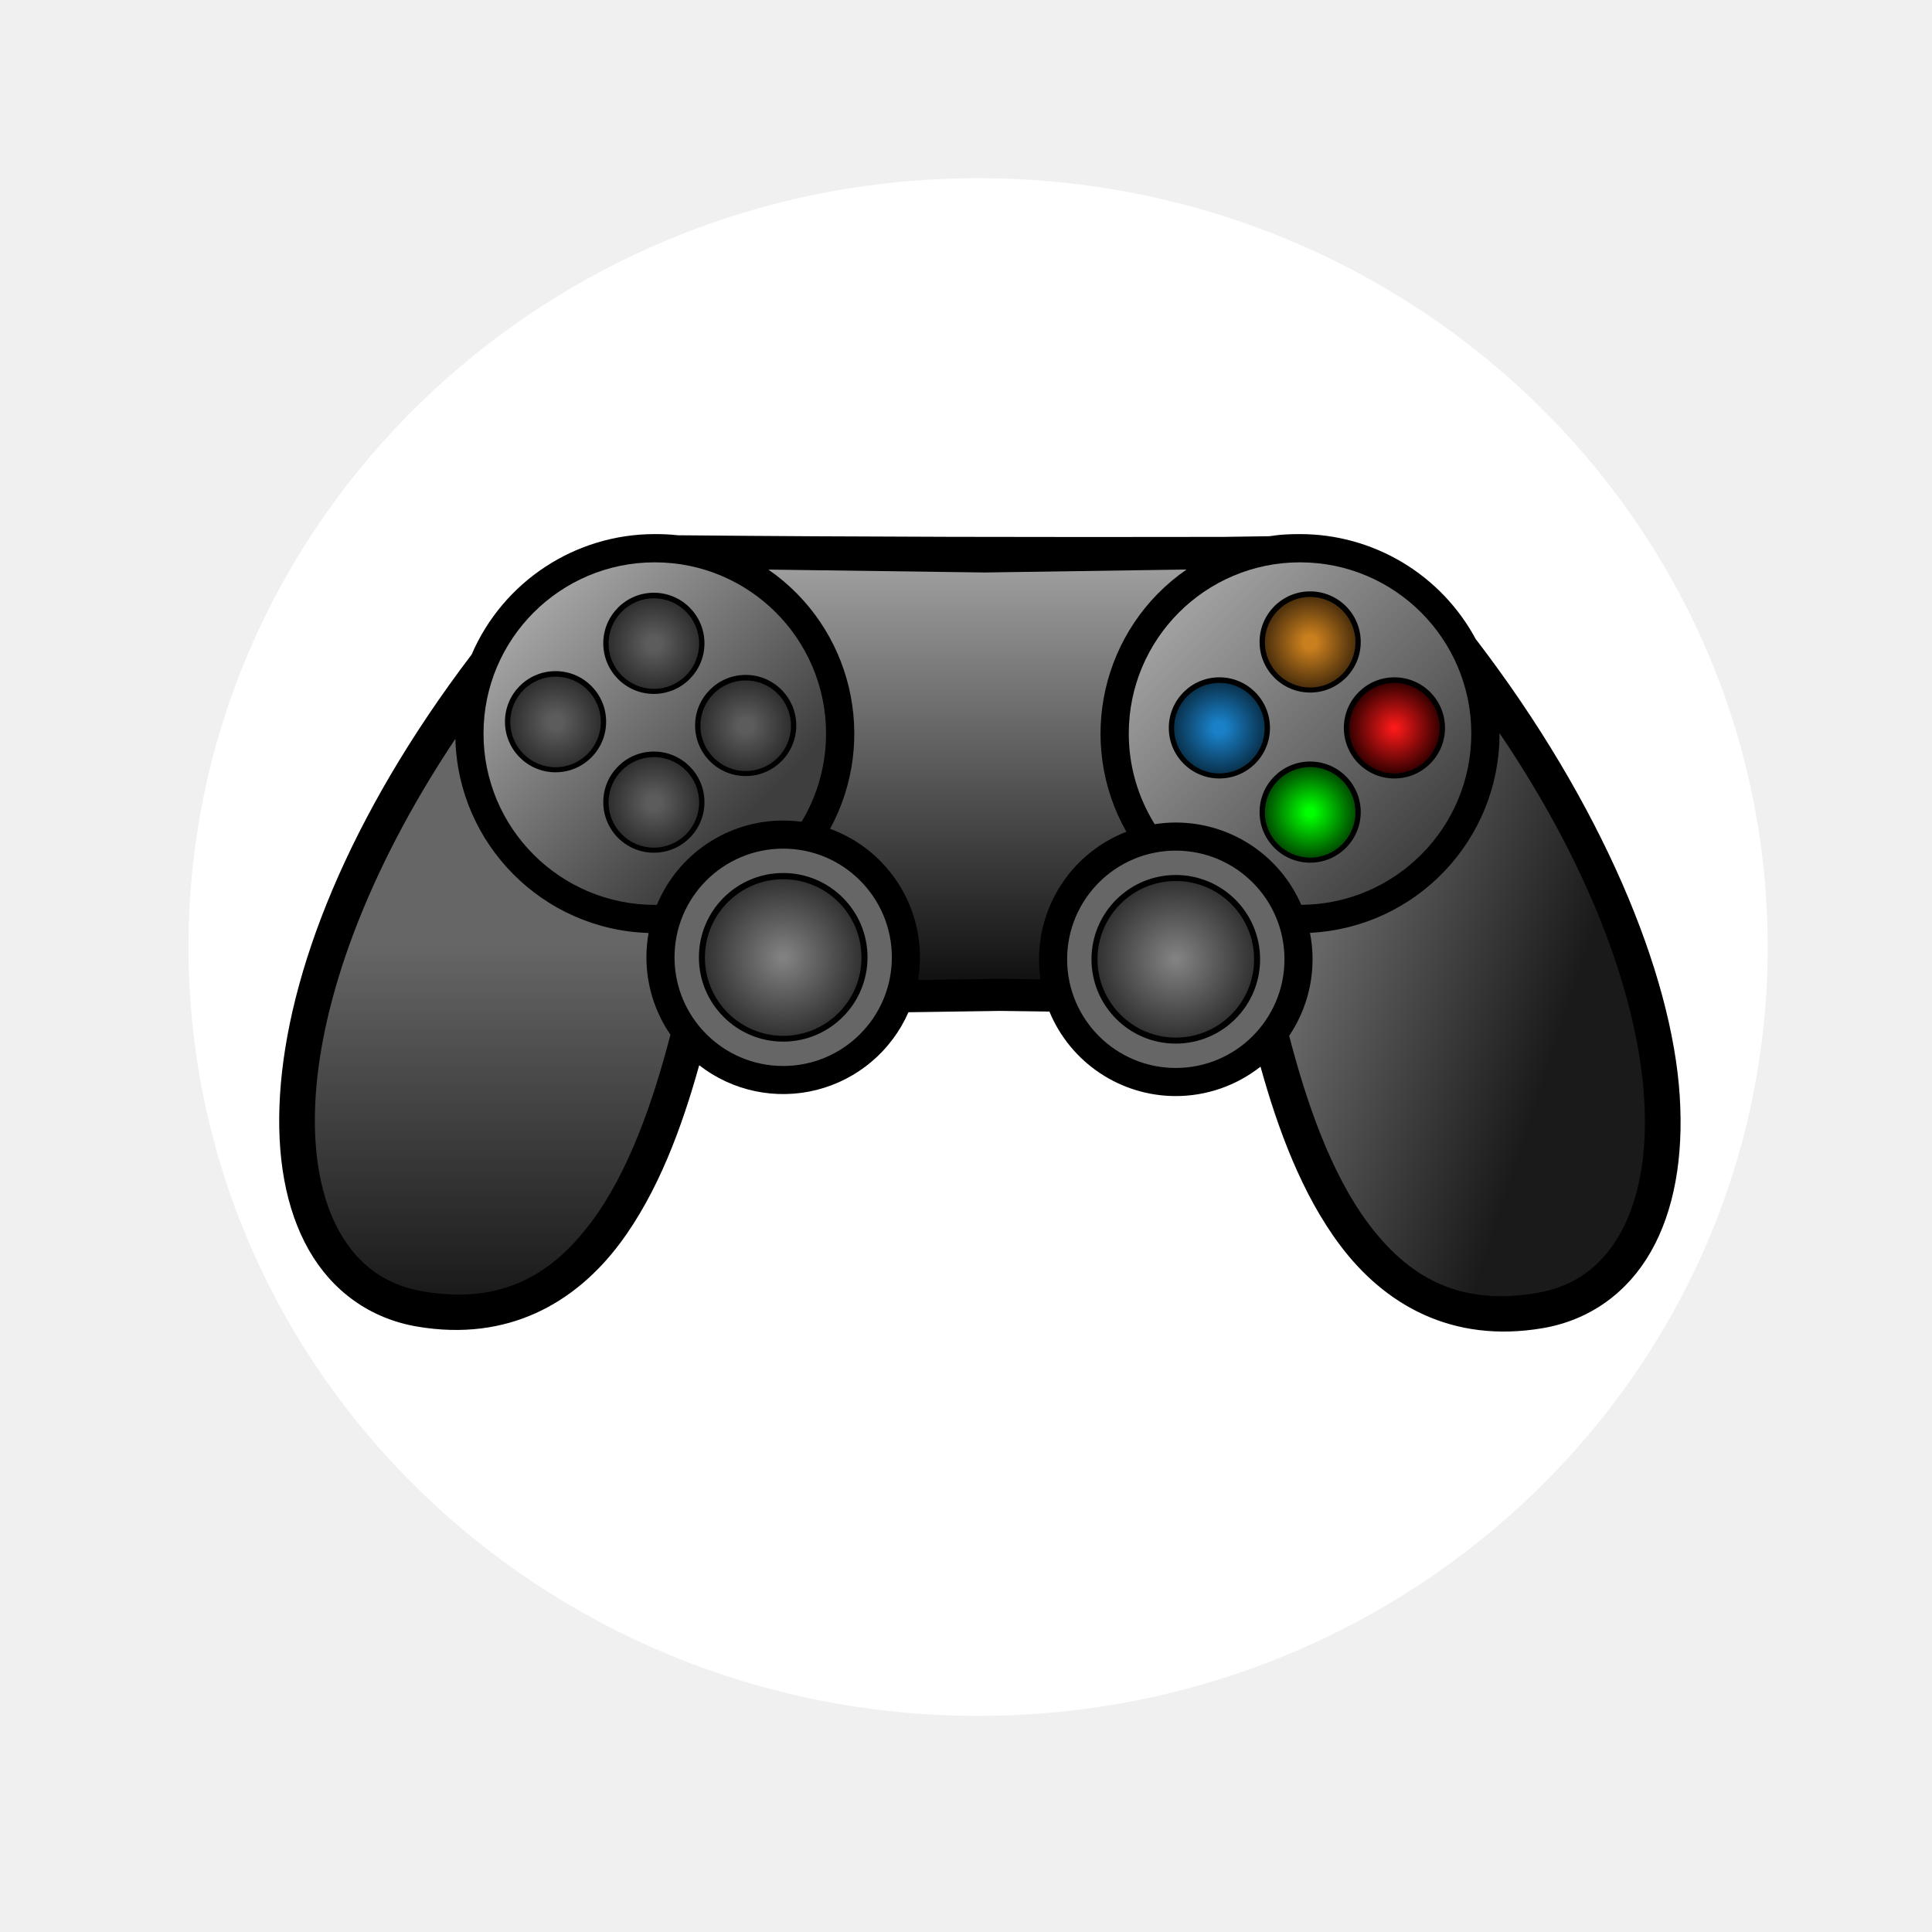
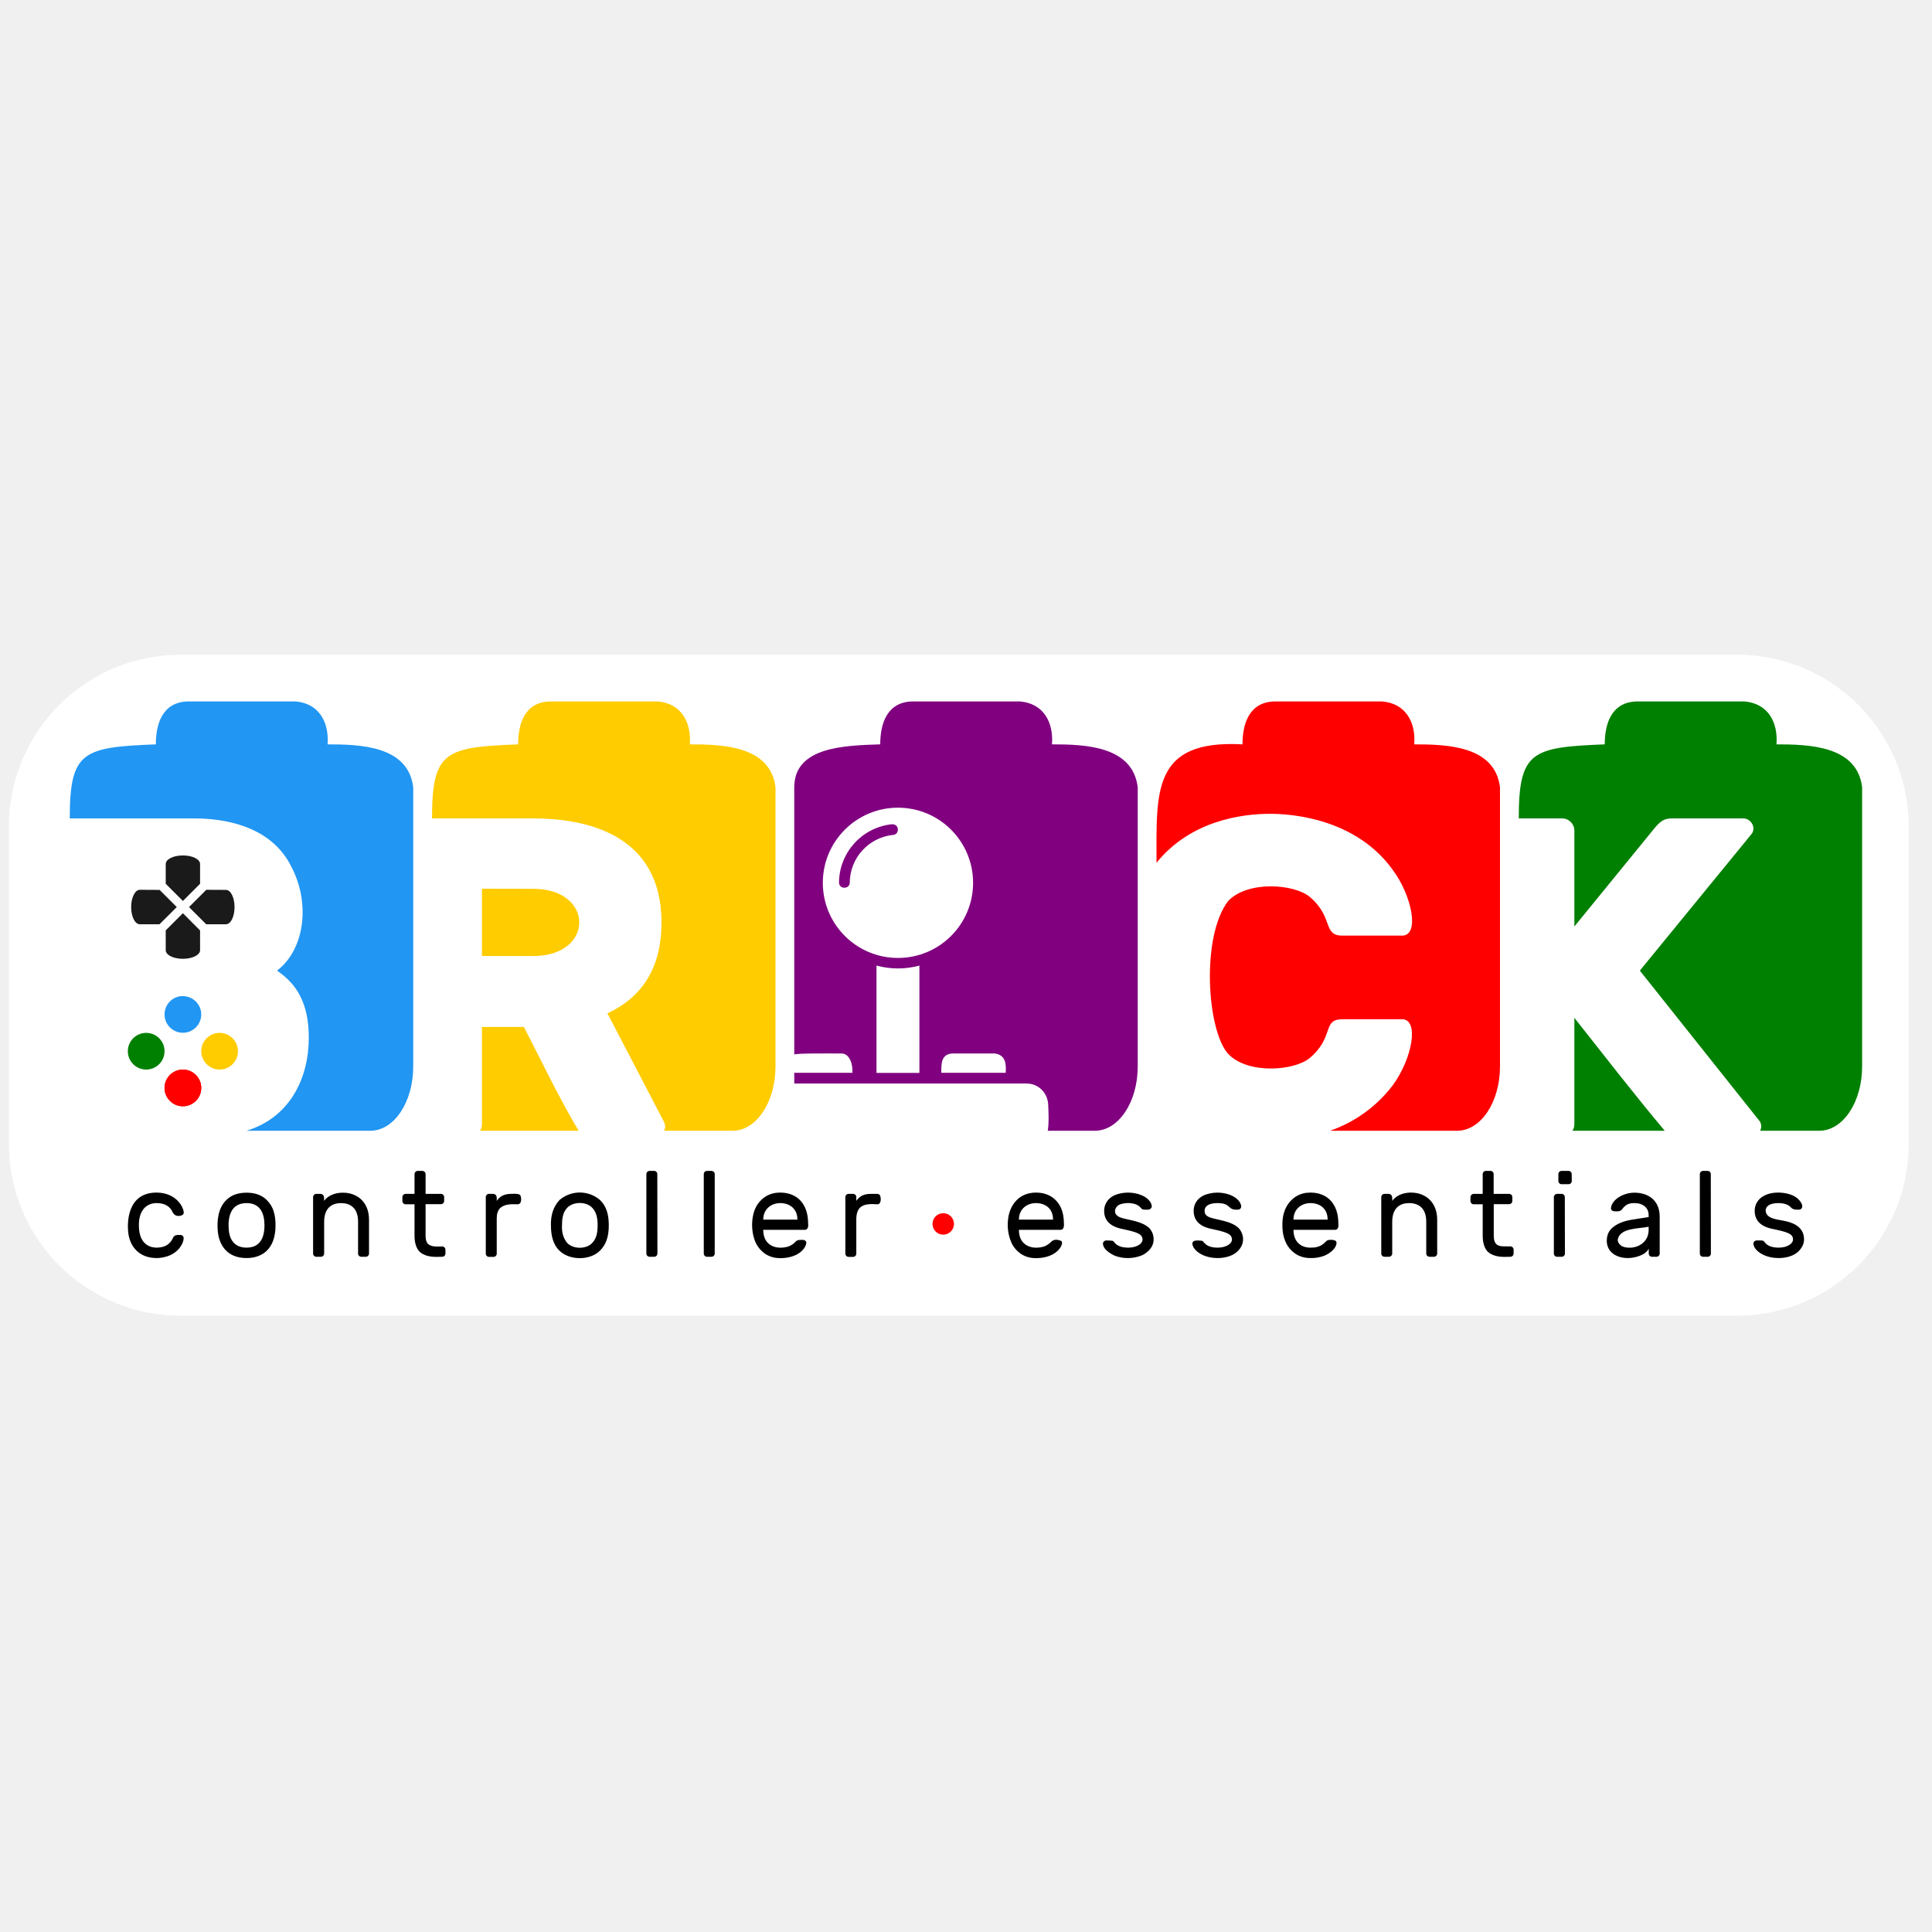
- <svg xmlns="http://www.w3.org/2000/svg" xmlns:xlink="http://www.w3.org/1999/xlink" width="1024" height="1024" clip-rule="evenodd" fill-rule="evenodd" xml:space="preserve">
-   <defs>
-     <linearGradient id="q" x1="0.13" x2="1.07" xlink:href="#f" y1="0.3" y2="0.79" />
-     <linearGradient id="o">
-       <stop offset="0" stop-color="#111" />
-       <stop offset="1" stop-color="#9d9d9d" />
-     </linearGradient>
-     <linearGradient id="b">
-       <stop offset="0" stop-color="#1a1a1a" />
-       <stop offset="0.63" stop-color="#666" />
-     </linearGradient>
-     <linearGradient id="j">
-       <stop offset="0.04" stop-color="#818181" />
-       <stop offset="1" stop-color="#323232" />
-     </linearGradient>
-     <linearGradient id="i">
-       <stop offset="0.14" stop-color="#1a80c7" />
-       <stop offset="1" stop-color="#09334f" />
-     </linearGradient>
-     <linearGradient id="h">
-       <stop offset="0.15" stop-color="#c97f1e" />
-       <stop offset="1" stop-color="#4d300c" />
-     </linearGradient>
-     <linearGradient id="g">
-       <stop offset="0.16" stop-color="#5c5c5c" />
-       <stop offset="1" stop-color="#2e2e2e" />
-     </linearGradient>
-     <linearGradient id="k">
-       <stop offset="0.09" stop-color="#0f0" />
-       <stop offset="1" stop-color="#004d00" />
-     </linearGradient>
-     <linearGradient id="l">
-       <stop offset="0.02" stop-color="#ff1a1a" />
-       <stop offset="1" stop-color="#380000" />
-     </linearGradient>
-     <linearGradient id="r" x1="0.5" x2="0.5" xlink:href="#b" y1="1" y2="0" />
-     <linearGradient id="f">
-       <stop offset="0" stop-color="#666" />
-       <stop offset="0.63" stop-color="#1a1a1a" />
-     </linearGradient>
-     <linearGradient id="n">
-       <stop offset="0" stop-color="#a1a1a1" />
-       <stop offset="1" stop-color="#404040" />
-     </linearGradient>
-     <linearGradient id="C" x1="0.15" x2="0.86" xlink:href="#n" y1="0.14" y2="0.85" />
-     <linearGradient id="m">
-       <stop offset="0" stop-color="#a3a3a3" />
-       <stop offset="0.88" stop-color="#3e3e3e" />
-     </linearGradient>
-     <linearGradient id="B" x1="0.15" x2="0.84" xlink:href="#m" y1="0.15" y2="0.84" />
-     <linearGradient id="D" x1="0.5" x2="0.5" xlink:href="#o" y1="1" y2="0" />
-     <radialGradient cx="294.45" cy="382.65" fx="294.45" fy="382.65" gradientTransform="matrix(.92958 0 0 .92958 72.85 69.574)" gradientUnits="userSpaceOnUse" id="u" r="25.82" xlink:href="#g" />
-     <radialGradient cx="694.41" cy="340.39" fx="694.41" fy="340.39" gradientTransform="matrix(.92958 0 0 .92958 48.898 23.969)" gradientUnits="userSpaceOnUse" id="z" r="25.82" xlink:href="#h" />
-     <radialGradient cx="739.08" cy="385.93" fx="739.08" fy="385.93" gradientTransform="matrix(.92958 0 0 .92958 52.043 27.176)" gradientUnits="userSpaceOnUse" id="y" r="25.82" xlink:href="#l" />
-     <radialGradient cx="694.41" cy="430.56" fx="694.41" fy="430.56" gradientTransform="matrix(.92958 0 0 .92958 48.898 30.318)" gradientUnits="userSpaceOnUse" id="x" r="25.82" xlink:href="#k" />
-     <radialGradient cx="646.3" cy="385.93" fx="646.3" fy="385.93" gradientTransform="matrix(.92958 0 0 .92958 45.51 27.176)" gradientUnits="userSpaceOnUse" id="A" r="25.82" xlink:href="#i" />
-     <radialGradient cx="415.11" cy="507.52" fx="415.11" fy="507.52" gradientTransform="translate(231.673 29.76) scale(.94318)" gradientUnits="userSpaceOnUse" id="p" r="44" xlink:href="#j" />
-     <radialGradient cx="294.45" cy="382.65" fx="294.45" fy="382.65" gradientTransform="matrix(.92958 0 0 .92958 121.515 28.945)" gradientUnits="userSpaceOnUse" id="v" r="25.82" xlink:href="#g" />
-     <radialGradient cx="294.45" cy="382.65" fx="294.45" fy="382.65" gradientTransform="matrix(.92958 0 0 .92958 72.85 -14.598)" gradientUnits="userSpaceOnUse" id="w" r="25.82" xlink:href="#g" />
-     <radialGradient cx="294.45" cy="382.65" fx="294.45" fy="382.65" gradientTransform="matrix(.92958 0 0 .92958 20.734 26.945)" gradientUnits="userSpaceOnUse" id="s" r="25.82" xlink:href="#g" />
-     <radialGradient cx="415.11" cy="507.52" fx="415.11" fy="507.52" gradientTransform="translate(23.586 28.837) scale(.94318)" gradientUnits="userSpaceOnUse" id="t" r="44" xlink:href="#j" />
-   </defs>
-   <g class="layer">
-     <ellipse cx="518.41" cy="501.95" fill="#ffffff" id="svg_23" rx="418.5" ry="407.5" stroke="#bc6d6d" stroke-width="0" />
-     <path d="m359.18,283.69c-3.99,-0.46 -8.12,-0.61 -12.13,-0.61l-0.08,0c-42.17,0.03 -80.3,25.12 -97.01,63.85c-65.44,86.16 -97.46,168.65 -101.54,233.21c-2.06,32.56 2.97,60.72 15.25,82.35c12.28,21.63 32.29,36.35 57.41,40.62c48.2,8.19 83.85,-12.57 107.43,-44.03c20.26,-27.03 32.93,-61.62 42.08,-94.48a72.49,72.49 0 0 0 110.9,-28.09l48.67,-0.71l26.05,0.35c11.21,27.11 37.65,44.79 66.98,44.79a72.49,72.49 0 0 0 44.91,-15.59c9.15,32.89 21.83,67.53 42.11,94.58c23.58,31.46 59.22,52.22 107.43,44.03c25.11,-4.26 45.13,-18.99 57.4,-40.62c12.28,-21.62 17.32,-49.79 15.26,-82.35c-4.12,-65.14 -41.34,-155.08 -107.97,-242.07l0.02,0.15c-18.38,-34.46 -54.25,-55.99 -93.3,-55.99l-0.08,0c-12.16,0.01 -15.04,1.24 -17.08,1.14l-23.32,0.34c-96.7,0.18 -192.71,0.04 -289.39,-0.86" fill="#000" id="svg_1" />
-     <path d="m623.19,450.85c-31.8,0 -57.59,25.79 -57.59,57.6c0,31.81 25.78,57.59 57.59,57.59c31.81,0 57.6,-25.78 57.6,-57.59c0,-31.81 -25.79,-57.6 -57.6,-57.6zm0.01,12.91c24.68,0 44.68,20.01 44.68,44.69c0,24.68 -20,44.68 -44.68,44.68c-24.68,0 -44.69,-20 -44.69,-44.68c0,-24.68 20.01,-44.69 44.69,-44.69zm-208.09,-13.96c-31.81,0 -57.6,25.78 -57.6,57.59c0,31.81 25.79,57.6 57.6,57.6c31.81,0 57.59,-25.79 57.59,-57.6c0,-31.81 -25.78,-57.59 -57.59,-57.59zm0,12.91c24.68,0 44.69,20 44.69,44.68c0,24.68 -20.01,44.69 -44.69,44.69c-24.68,0 -44.68,-20.01 -44.68,-44.69s20,-44.68 44.68,-44.68z" fill="#666" id="svg_2" />
-     <path d="m344.02,493.23a72.49,72.49 0 0 0 -0.13,0.64a72.49,72.49 0 0 1 0.13,-0.64zm349.52,-2.3a72.49,72.49 0 0 1 0.1,0.44a72.49,72.49 0 0 0 -0.1,-0.44zm-348.89,-0.56a72.49,72.49 0 0 0 -0.33,1.39a72.49,72.49 0 0 1 0.33,-1.39zm0.31,-1.26a72.49,72.49 0 0 0 -0.14,0.56a72.49,72.49 0 0 1 0.14,-0.56z" fill="#d45500" id="svg_3" />
-     <path d="m344.02,493.23zm349.52,-2.3zm-348.89,-0.56zm0.31,-1.26zm348.01,-0.32zm-345.59,-7.23z" id="svg_4" />
-     <circle cx="623.2" cy="508.45" fill="url(#p)" fill-rule="evenodd" id="svg_5" r="41.5" stroke-linecap="round" stroke-linejoin="round" stroke-width="0.58" />
-     <path d="m415.11,467.67c21.94,0 39.72,17.79 39.72,39.72c0,21.94 -17.78,39.72 -39.72,39.72c-21.94,0 -39.72,-17.78 -39.72,-39.72c0,-21.94 17.78,-39.72 39.72,-39.72z" fill="#999" id="svg_6" />
-     <path d="m438.35,438.73zm166.41,-0.39zm-168.46,-0.27zm-3.41,-0.95a71.61,71.61 0 0 1 1.35,0.35a70.84,70.84 0 0 1 -1.35,-0.35zm178.08,-0.12zm-180.2,-0.39zm-2.02,-0.41zm-1.29,-0.24zm-2.19,-0.34z" id="svg_7" />
-     <path d="m794.78,388.57c49.37,72.98 73.35,141.27 76.66,193.61c1.89,29.92 -2.97,54.46 -12.83,71.83c-9.86,17.38 -24.23,27.94 -44.14,31.32c-41.84,7.11 -68.38,-9.04 -89.14,-36.73c-19.97,-26.65 -32.9,-64.39 -42.04,-99.61a72.49,72.49 0 0 0 12.39,-40.54a72.49,72.49 0 0 0 -1.37,-14.03a105.73,105.73 0 0 0 100.47,-105.6a105.73,105.73 0 0 0 0,-0.25z" fill="url(#q)" id="svg_8" />
-     <path d="m241.35,391.57a105.73,105.73 0 0 0 102.42,102.93a72.49,72.49 0 0 0 -1.15,12.89a72.49,72.49 0 0 0 12.73,41.04c-9.13,35.14 -22.05,72.75 -41.97,99.32c-20.75,27.69 -47.3,43.84 -89.14,36.73c-19.9,-3.38 -34.27,-13.95 -44.14,-31.32c-9.86,-17.37 -14.72,-41.91 -12.82,-71.83c3.25,-51.41 26.44,-118.23 74.07,-189.76z" fill="url(#r)" id="svg_9" />
-     <circle cx="294.45" cy="382.65" fill="url(#s)" fill-rule="evenodd" id="svg_10" r="24" stroke-linecap="round" stroke-linejoin="round" stroke-width="0.34" />
-     <circle cx="415.11" cy="507.52" fill="url(#t)" fill-rule="evenodd" id="svg_11" r="41.5" stroke-linecap="round" stroke-linejoin="round" stroke-width="0.58" />
-     <path d="m344.02,493.23a72.49,72.49 0 0 0 -0.13,0.64a72.49,72.49 0 0 1 0.13,-0.64zm349.52,-2.3a72.49,72.49 0 0 1 0.1,0.44a72.49,72.49 0 0 0 -0.1,-0.44zm-348.89,-0.56a72.49,72.49 0 0 0 -0.33,1.39a72.49,72.49 0 0 1 0.33,-1.39zm0.31,-1.26a72.49,72.49 0 0 0 -0.14,0.56a72.49,72.49 0 0 1 0.14,-0.56z" fill="#d45500" id="svg_12" />
-     <circle cx="346.56" cy="425.28" fill="url(#u)" fill-rule="evenodd" id="svg_13" r="24" stroke-linecap="round" stroke-linejoin="round" stroke-width="0.34" />
-     <circle cx="395.23" cy="384.65" fill="url(#v)" fill-rule="evenodd" id="svg_14" r="24" stroke-linecap="round" stroke-linejoin="round" stroke-width="0.34" />
-     <circle cx="346.56" cy="341.11" fill="url(#w)" fill-rule="evenodd" id="svg_15" r="24" stroke-linecap="round" stroke-linejoin="round" stroke-width="0.34" />
-     <circle cx="694.41" cy="430.56" fill="url(#x)" fill-rule="evenodd" id="svg_16" r="24" stroke-linecap="round" stroke-linejoin="round" stroke-width="0.34" />
-     <circle cx="739.08" cy="385.93" fill="url(#y)" fill-rule="evenodd" id="svg_17" r="24" stroke-linecap="round" stroke-linejoin="round" stroke-width="0.34" />
-     <circle cx="694.41" cy="340.39" fill="url(#z)" fill-rule="evenodd" id="svg_18" r="24" stroke-linecap="round" stroke-linejoin="round" stroke-width="0.34" />
-     <circle cx="646.3" cy="385.93" fill="url(#A)" fill-rule="evenodd" id="svg_19" r="24" stroke-linecap="round" stroke-linejoin="round" stroke-width="0.34" />
-     <path d="m347.05,298.05c-50.13,0 -90.78,40.64 -90.78,90.77c0,50.13 40.64,90.77 90.78,90.77c0.37,0 0.74,0 1.12,-0.01c11.23,-27.04 37.63,-44.66 66.91,-44.68l0.03,0a72.49,72.49 0 0 1 9.75,0.66a90.77,90.77 0 0 0 12.96,-46.74c0,-50.13 -40.64,-90.77 -90.77,-90.77zm-0.49,16.11c14.81,0 26.82,12.01 26.82,26.82c0,14.8 -12.01,26.81 -26.82,26.81c-14.81,0 -26.81,-12.01 -26.81,-26.81c0,-14.81 12,-26.82 26.81,-26.82zm-52.11,41.55c14.81,0 26.81,12 26.81,26.81c0,14.81 -12.01,26.81 -26.81,26.81c-14.81,0 -26.81,-12 -26.81,-26.81c0,-14.81 12,-26.81 26.8,-26.81l0.01,0zm100.78,2c14.81,0 26.81,12 26.81,26.81c0,14.81 -12.01,26.81 -26.81,26.81c-14.81,0 -26.81,-12 -26.81,-26.81c0,-14.81 12,-26.81 26.81,-26.81zm-48.67,40.63c14.81,0 26.82,12 26.82,26.81c0,14.81 -12.01,26.81 -26.82,26.81c-14.81,0 -26.81,-12 -26.81,-26.81c0,-14.81 12,-26.81 26.81,-26.81z" fill="url(#B)" id="svg_20" />
-     <path d="m689.05,298.05c-50.14,0 -90.78,40.64 -90.78,90.77a90.77,90.77 0 0 0 13.74,48.01a72.52,72.52 0 0 1 11.15,-0.87l0.03,0c28.98,0 55.17,17.25 66.61,43.88l-0.11,-0.25c49.88,-0.36 90.13,-40.89 90.13,-90.77c0,-50.13 -40.64,-90.77 -90.77,-90.77zm5.36,15.39c14.81,0 26.81,12.01 26.81,26.82c0,14.8 -12,26.81 -26.81,26.81c-14.81,0 -26.81,-12.01 -26.81,-26.81c0,-14.81 12,-26.82 26.81,-26.82zm-48.11,45.55c14.8,0 26.81,12 26.81,26.81c0,14.81 -12.01,26.81 -26.81,26.81c-14.81,0 -26.81,-12 -26.81,-26.81c-0.01,-14.81 12,-26.81 26.81,-26.81zm92.78,0c14.81,0 26.81,12 26.81,26.81c0,14.81 -12.01,26.81 -26.81,26.81c-14.81,0 -26.81,-12 -26.81,-26.81c0,-14.81 12,-26.81 26.81,-26.81zm-44.67,44.63c14.81,0 26.81,12 26.81,26.81c0,14.8 -12,26.81 -26.81,26.81c-14.81,0 -26.81,-12 -26.81,-26.81c0,-14.81 12,-26.81 26.81,-26.81z" fill="url(#C)" id="svg_21" />
-     <path d="m628.9,301.86a105.73,105.73 0 0 0 -31.9,139c-27.9,10.81 -46.29,37.66 -46.29,67.59c0,3.55 0.26,7.11 0.78,10.62l-21.34,-0.28l-43.56,0.64a72.49,72.49 0 0 0 1.01,-12.04c0,-30.55 -19.16,-57.83 -47.9,-68.19a73.48,73.48 0 0 0 0.26,0.09a105.73,105.73 0 0 0 -32.71,-137.4l114.62,1.54l107.03,-1.57z" fill="url(#D)" id="svg_22" />
-   </g>
+ <svg xmlns="http://www.w3.org/2000/svg" xml:space="preserve" width="180mm" height="180mm" viewBox="0 0 180 180">
+   <rect width="177" height="61.58" x=".83" y="61" fill="#fff" paint-order="stroke fill markers" rx="16" ry="16" />
+   <path d="M14.58 116.24c.75 0 1.26-.3 1.52-.88.13-.32.4-.31.71-.3.16 0 .3.12.3.28 0 .25-.1.53-.3.82-.67.97-1.86 1.05-2.23 1.05-1.57 0-2.57-1.04-2.65-2.6-.04-.5-.17-3.5 2.65-3.5 1.73 0 2.5 1.23 2.54 1.86 0 .08-.03.15-.1.21-.05.05-.62.31-.92-.21-.26-.6-.77-.88-1.52-.88-.88 0-1.79.63-1.62 2.47.15 1.56 1.26 1.68 1.62 1.68zm11.09-2.07c0 2.24-1.28 3.04-2.7 3.04-1.83 0-2.57-1.23-2.68-2.52-.08-.9 0-2.12.8-2.89.46-.46 1.09-.68 1.88-.68.79 0 1.42.22 1.88.68.62.6.82 1.38.82 2.37zm-2.7-2.08c-1.6 0-1.75 1.5-1.65 2.55.05.56.33 1.6 1.65 1.6 1.37 0 1.67-1.1 1.67-2.07 0-1.06-.35-2.08-1.67-2.08zm11.41 4.7a.3.3 0 0 1-.3.3h-.42a.3.3 0 0 1-.3-.3v-2.98c0-1.31-.78-1.72-1.58-1.72-1.4 0-1.58 1.13-1.58 1.72v2.98a.3.3 0 0 1-.3.3h-.43a.3.3 0 0 1-.3-.3v-5.26c0-.16.14-.3.3-.3h.42c.36.07.3.36.3.65.52-.67 1.33-.76 1.76-.76 1.35 0 2.43.89 2.43 2.52zm5.27-1.67c0 .33.06.57.2.75.35.34.89.26 1.35.26.16 0 .3.13.3.3v.36a.3.3 0 0 1-.3.3c-.77.03-1.53.05-2.13-.49-.3-.34-.45-.83-.45-1.48v-2.92h-.83a.3.3 0 0 1-.3-.3v-.37c0-.16.13-.3.3-.3h.83v-1.84c0-.17.14-.3.3-.3h.43c.16 0 .3.13.3.3v1.84h1.43c.17 0 .3.14.3.3v.36a.3.3 0 0 1-.3.3h-1.43zm8.8-3.8c.14.18.2.88-.22.88-.58-.01-1.15-.05-1.62.34-.22.22-.33.54-.33.96v3.3a.3.3 0 0 1-.3.3h-.42a.3.3 0 0 1-.3-.3v-5.27c0-.16.13-.3.3-.3h.42c.35.07.3.36.3.65.34-.5.79-.65 1.37-.65.28-.01.55-.04.8.09zm8.27 2.85c0 1.05-.26 1.8-.83 2.36-.93.92-2.81.92-3.76 0-.64-.62-.8-1.5-.8-2.36-.03-.87.19-1.72.8-2.37a2.9 2.9 0 0 1 3.77 0c.62.6.82 1.38.82 2.37zm-1.54-1.64c-.55-.6-1.77-.6-2.34 0-.42.45-.48 1.05-.48 1.64-.03.6.1 1.16.48 1.63.57.6 1.79.6 2.34 0 .31-.33.5-.78.5-1.63 0-.79-.15-1.27-.5-1.64zm6.07 4.26a.3.3 0 0 1-.3.3h-.43a.3.3 0 0 1-.3-.3v-7.4c0-.17.14-.3.3-.3h.42c.17 0 .3.13.3.3zm5.34 0a.3.3 0 0 1-.3.3h-.42a.3.3 0 0 1-.3-.3v-7.4c0-.17.13-.3.3-.3h.41c.17 0 .31.13.31.3zm6.1-5.68c1.62 0 2.6 1.1 2.6 2.86.03.18.03.61-.3.61h-3.88c0 .42.1.9.45 1.24.7.67 1.8.37 2 .27.21-.1.4-.23.56-.41.2-.2.45-.16.7-.16.19 0 .32.14.3.3-.08.58-.85 1.4-2.43 1.4-1.26 0-1.9-.77-2.19-1.26-.54-.97-.6-2.6 0-3.63.3-.49.94-1.22 2.19-1.22zm1.6 2.52v-.03c0-.92-.65-1.51-1.6-1.51-.8 0-1.56.52-1.58 1.5v.04zm7.45-2.4a.3.3 0 0 1 .21.09c.14.17.14.65 0 .79a.27.27 0 0 1-.21.09c-1.34-.1-1.9.18-1.96 1.3v3.3a.3.3 0 0 1-.3.3h-.42a.3.3 0 0 1-.3-.3v-5.27c0-.16.13-.3.3-.3h.42c.17 0 .3.14.3.3v.35c.35-.5.79-.65 1.37-.65zm14.77-.12c.8 0 1.44.26 1.91.77s.7 1.21.7 2.1c.02.17.02.6-.3.6h-3.89c0 .42.1.9.45 1.24.71.67 1.8.37 2 .27.21-.1.4-.23.57-.41.26-.25.61-.19.92-.07.06.06.09.13.08.21-.08.57-.86 1.4-2.44 1.4-1.26 0-1.9-.77-2.19-1.26a4.13 4.13 0 0 1-.4-2.36c.12-1.2.92-2.49 2.6-2.49zm1.6 2.52c0-1.1-.79-1.54-1.6-1.54-.8 0-1.56.52-1.58 1.5v.04zm6.4.86c-1.09-.23-1.64-.8-1.64-1.68 0-.4.16-1.07.98-1.46a3.4 3.4 0 0 1 2.42-.03c.34.13.6.3.77.5.18.2.27.4.27.6-.09.34-.39.28-.68.28a.4.4 0 0 1-.34-.16c-.44-.57-1.6-.54-2.08-.26-.35.21-.63.92.32 1.2.87.24 1.82.3 2.53.92.28.3.42.65.42 1.07 0 .9-.82 1.37-1.12 1.5a3.5 3.5 0 0 1-2.48.03c-.11-.05-1.12-.5-1.12-1.14 0-.16.15-.29.3-.29.2 0 .4 0 .59.03.05.01.1.05.15.12.25.35.69.52 1.32.52.71 0 1.33-.32 1.33-.77-.04-.52-.5-.67-1.93-.98zm8.34 0c-1.1-.23-1.64-.8-1.64-1.68 0-.4.15-1.07.98-1.46a3.4 3.4 0 0 1 2.41-.03c.85.34 1.04.86 1.04 1.1 0 .13-.11.28-.3.28-1.07.06-.55-.61-1.94-.61-.22 0-1.17.03-1.17.72 0 .27.1.5.63.66.88.25 1.83.31 2.53.93.47.5.6 1.3.13 1.93-.57.8-1.63.88-2.07.88-1.5 0-2.36-.83-2.36-1.35 0-.31.39-.32.9-.26.2.05.27.64 1.46.64.71 0 1.33-.32 1.33-.77-.03-.52-.49-.67-1.93-.98zm9.24-3.38c1.62 0 2.6 1.1 2.6 2.86.03.18.03.61-.3.61h-3.88c0 1.07.65 1.66 1.58 1.66.44 0 .95-.04 1.43-.56.12-.12.2-.16.37-.16.21-.03.38 0 .56.09.22.22-.06.96-1.08 1.39a3.4 3.4 0 0 1-1.28.21c-1.26 0-1.9-.76-2.19-1.25a3.3 3.3 0 0 1-.4-1.32 6.12 6.12 0 0 1 0-1.04c.1-.9.52-1.7 1.3-2.16.37-.22.8-.33 1.3-.33zm1.6 2.52v-.03c0-.92-.64-1.51-1.6-1.51-.8 0-1.56.52-1.58 1.5v.04zm10.21 3.16a.3.3 0 0 1-.3.3h-.42a.3.3 0 0 1-.3-.3v-2.98c0-1.31-.78-1.72-1.59-1.72-1.4 0-1.58 1.13-1.58 1.72v2.98a.3.3 0 0 1-.3.3h-.42a.3.3 0 0 1-.3-.3v-5.26c0-.16.13-.3.3-.3h.42c.35.07.3.36.3.65.51-.67 1.32-.77 1.75-.77 1.36 0 2.44.9 2.44 2.53zm5.27-1.67c0 .87.43 1 .95 1h.6c.16 0 .3.14.3.31v.36a.3.3 0 0 1-.3.3c-.77.03-1.53.05-2.13-.49-.3-.34-.45-.83-.45-1.48v-2.92h-.83a.3.3 0 0 1-.31-.3v-.37c0-.16.14-.3.3-.3h.84v-1.84c0-.17.14-.3.3-.3h.42c.17 0 .3.13.3.3v1.84h1.44c.17 0 .3.14.3.3v.36a.3.3 0 0 1-.3.3h-1.43zm7.27-5.09a.3.3 0 0 1-.3.3h-.65a.3.3 0 0 1-.3-.3v-.64c0-.17.13-.3.3-.3h.64c.17 0 .3.13.3.3zm-.64 6.76a.3.3 0 0 1-.3.3h-.43a.3.3 0 0 1-.3-.3v-5.26c0-.16.14-.3.3-.3h.42c.17 0 .3.14.3.3zm7.8-3.4v-.15c0-.37-.12-.65-.37-.85-.24-.2-.56-.3-.95-.3-.3 0-.54.05-.71.15-.17.1-.32.25-.47.46-.18.2-.46.16-.7.15-.15 0-.33-.11-.31-.3.08-.78 1.13-1.43 2.19-1.43 1.26 0 2.35.69 2.35 2.23v3.44a.3.3 0 0 1-.3.3h-.42a.3.3 0 0 1-.3-.3v-.46c-.29.63-1.34.88-1.95.88-1.1 0-1.96-.6-1.96-1.6 0-.56.2-1 .63-1.31.42-.33.98-.54 1.68-.66zm0 .9c-.85.2-2.7.07-2.88 1.22 0 .18.09.35.26.5.37.33 1.46.37 2.11-.23.34-.31.51-.71.51-1.21zm5.8 2.5a.3.3 0 0 1-.3.3h-.43a.3.3 0 0 1-.3-.3v-7.4c0-.17.14-.3.3-.3h.42c.17 0 .3.13.3.3zm5.72-2.3c-1.1-.23-1.64-.8-1.64-1.68 0-.97.82-1.7 2.19-1.7.36 0 1.42.06 1.97.72.23.25.38.59.18.79a.31.31 0 0 1-.21.08c-.28.01-.5.01-.71-.16-.24-.3-.65-.45-1.23-.45-.22 0-1.17.03-1.17.72.07.78 1.16.8 1.75.94.56.11 1.83.43 1.83 1.72 0 .31-.1.6-.3.86-.56.8-1.62.88-2.06.88-1.47 0-2.36-.8-2.36-1.35 0-.16.15-.29.3-.29h.41c.22 0 .28.07.33.15.25.35.69.52 1.32.52.71 0 1.33-.32 1.33-.77 0-.53-.55-.69-1.93-.98z" font-family="Rubik" font-size="11.29" letter-spacing="-.07" style="line-height:.45;-inkscape-font-specification:Rubik;text-align:center" text-anchor="middle" />
+   <path fill="green" d="M146.68 94.83v9.9c0 .24-.06.44-.18.62h8.6c-2.88-3.43-5.63-7-8.42-10.52zM152.51 65.35c-2.36.05-3 2.05-3 4-6.78.27-8.01.62-8.01 6.9h4.04c.63 0 1.14.51 1.14 1.14v8.93l7.45-9.14c.67-.83 1.07-.93 1.7-.93h6.6c.62 0 1.2.74.8 1.4l-10.45 12.78 11.18 14.05c.12.18.2.54.03.87h5.5c2.22 0 4-2.67 4-6v-26c-.46-3.86-4.91-4-7.98-4 .16-2.03-.77-3.82-3-4z" paint-order="stroke fill markers" />
+   <path fill="red" d="M118.76 65.35c-2.36.05-3 2.05-3 4-8.44-.46-8.01 4.4-8.01 11.03 3.2-3.96 8.01-4.56 10.6-4.56 1.96 0 7.94.42 11.4 5.21 1.8 2.42 2.55 6.14.88 6.14h-5.55c-1.88 0-.8-1.69-3.04-3.6-1.44-1.22-5.8-1.55-7.62.38-2.54 3.32-1.97 12.05 0 14.23 1.81 1.93 6.18 1.6 7.62.38 2.32-1.98 1.11-3.6 3.04-3.6h5.55c1.62 0 .96 3.67-.89 6.18a12.48 12.48 0 0 1-5.82 4.21h11.83c2.22 0 4-2.67 4-6v-26c-.47-3.86-4.92-4-7.99-4 .16-2.03-.77-3.82-3-4z" paint-order="stroke fill markers" />
+   <path fill="purple" d="M85.01 65.35c-2.36.05-3 2.05-3 4-3.26.11-8.01.2-8.01 4v24.9c.22-.13 2.96-.1 4.42-.1.73.02 1.04.96 1 1.8H74v1h21.66c1.11 0 1.97.9 2 2 .03.84.08 1.61-.04 2.4H102c2.22 0 4-2.67 4-6v-26c-.47-3.86-4.92-4-7.99-4 .16-2.03-.77-3.82-3-4zm-1.35 9.9a7 7 0 1 1 0 14 7 7 0 0 1 0-14zm-2 14.71a7.6 7.6 0 0 0 4 0v10h-4zm7.04 8.19h4c1 .16 1.05.96 1 1.8h-6c0-.79-.04-1.72 1-1.8z" paint-order="stroke fill markers" />
+   <path fill="purple" d="M83.03 76.8a5.5 5.5 0 0 0-4.86 5.42c0 .65 1 .65 1 0a4.5 4.5 0 0 1 4-4.43c.67 0 .66-1.09-.14-.99z" paint-order="stroke fill markers" />
+   <path fill="#fc0" d="M44.9 95.68v9.06c0 .23-.05.43-.18.61h9.19c-1.86-3.12-3.43-6.44-5.1-9.67zM44.9 82.8v6.27h4.8c5.69 0 5.69-6.26 0-6.26z" paint-order="stroke fill markers" />
+   <path fill="#fc0" d="M51.27 65.35c-2.37.05-3 2.05-3 4-6.79.27-8.02.62-8.02 6.9h9.44c4.72 0 11.94 1.36 11.94 9.7 0 4.08-1.68 6.9-5.04 8.46l5.25 10.07c.1.2.22.5.03.87h6.38c2.22 0 4-2.67 4-6v-26c-.47-3.86-4.92-4-7.98-4 .15-2.03-.78-3.82-3-4Z" paint-order="stroke fill markers" />
+   <path fill="#2196f3" d="M17.52 65.35c-2.36.05-3 2.05-3 4-6.78.27-8.02.62-8.02 6.9h11.6c2.62 0 7.14.6 9.06 4.53 1.76 3.36 1.25 7.67-1.35 9.65 1.8 1.23 2.96 2.98 2.96 6.26 0 3.67-1.69 7.4-5.8 8.66H34.5c2.22 0 4-2.67 4-6v-26c-.47-3.86-4.92-4-7.98-4 .15-2.03-.77-3.82-3-4z" paint-order="stroke fill markers" />
+   <path fill="#2196f3" d="M17.04 92.8a1.71 1.71 0 0 0-1.71 1.72 1.71 1.71 0 0 0 1.7 1.7 1.71 1.71 0 0 0 1.72-1.7 1.71 1.71 0 0 0-1.71-1.71z" paint-order="stroke fill markers" />
+   <path fill="#fc0" d="M20.46 96.23a1.71 1.71 0 0 0-1.71 1.71 1.71 1.71 0 0 0 1.71 1.71 1.71 1.71 0 0 0 1.71-1.71 1.71 1.71 0 0 0-1.71-1.71z" paint-order="stroke fill markers" />
+   <path fill="green" d="M13.62 96.23a1.71 1.71 0 0 0-1.71 1.71 1.71 1.71 0 0 0 1.7 1.71 1.71 1.71 0 0 0 1.72-1.71 1.71 1.71 0 0 0-1.71-1.71z" paint-order="stroke fill markers" />
+   <path fill="red" d="M17.04 99.65a1.71 1.71 0 0 0-1.71 1.71 1.71 1.71 0 0 0 1.7 1.71 1.71 1.71 0 0 0 1.72-1.7 1.71 1.71 0 0 0-1.71-1.72z" paint-order="stroke fill markers" />
+   <path fill="#1a1a1a" d="M17.04 79.7c-.93 0-1.6.37-1.6.8v1.84l1.6 1.6 1.6-1.6V80.5c0-.45-.71-.8-1.6-.8zm-4.02 3.2c-.42 0-.8.69-.8 1.61 0 .9.36 1.6.8 1.6h1.84l1.61-1.6-1.6-1.6zm6.2 0-1.61 1.61 1.6 1.6h1.84c.45 0 .8-.7.8-1.6 0-.89-.35-1.6-.8-1.6zm-2.18 2.18-1.6 1.6v1.85c0 .44.7.8 1.6.8.89 0 1.6-.36 1.6-.8v-1.84z" paint-order="stroke fill markers" />
+   <path fill="red" d="M17.04 99.65a1.71 1.71 0 0 0-1.71 1.71 1.71 1.71 0 0 0 1.7 1.71 1.71 1.71 0 0 0 1.72-1.7 1.71 1.71 0 0 0-1.71-1.72zM86.88 114.03a1 1 0 0 0 1 1 1 1 0 0 0 1-1 1 1 0 0 0-1-1 1 1 0 0 0-1 1z" paint-order="stroke fill markers" />
</svg>
